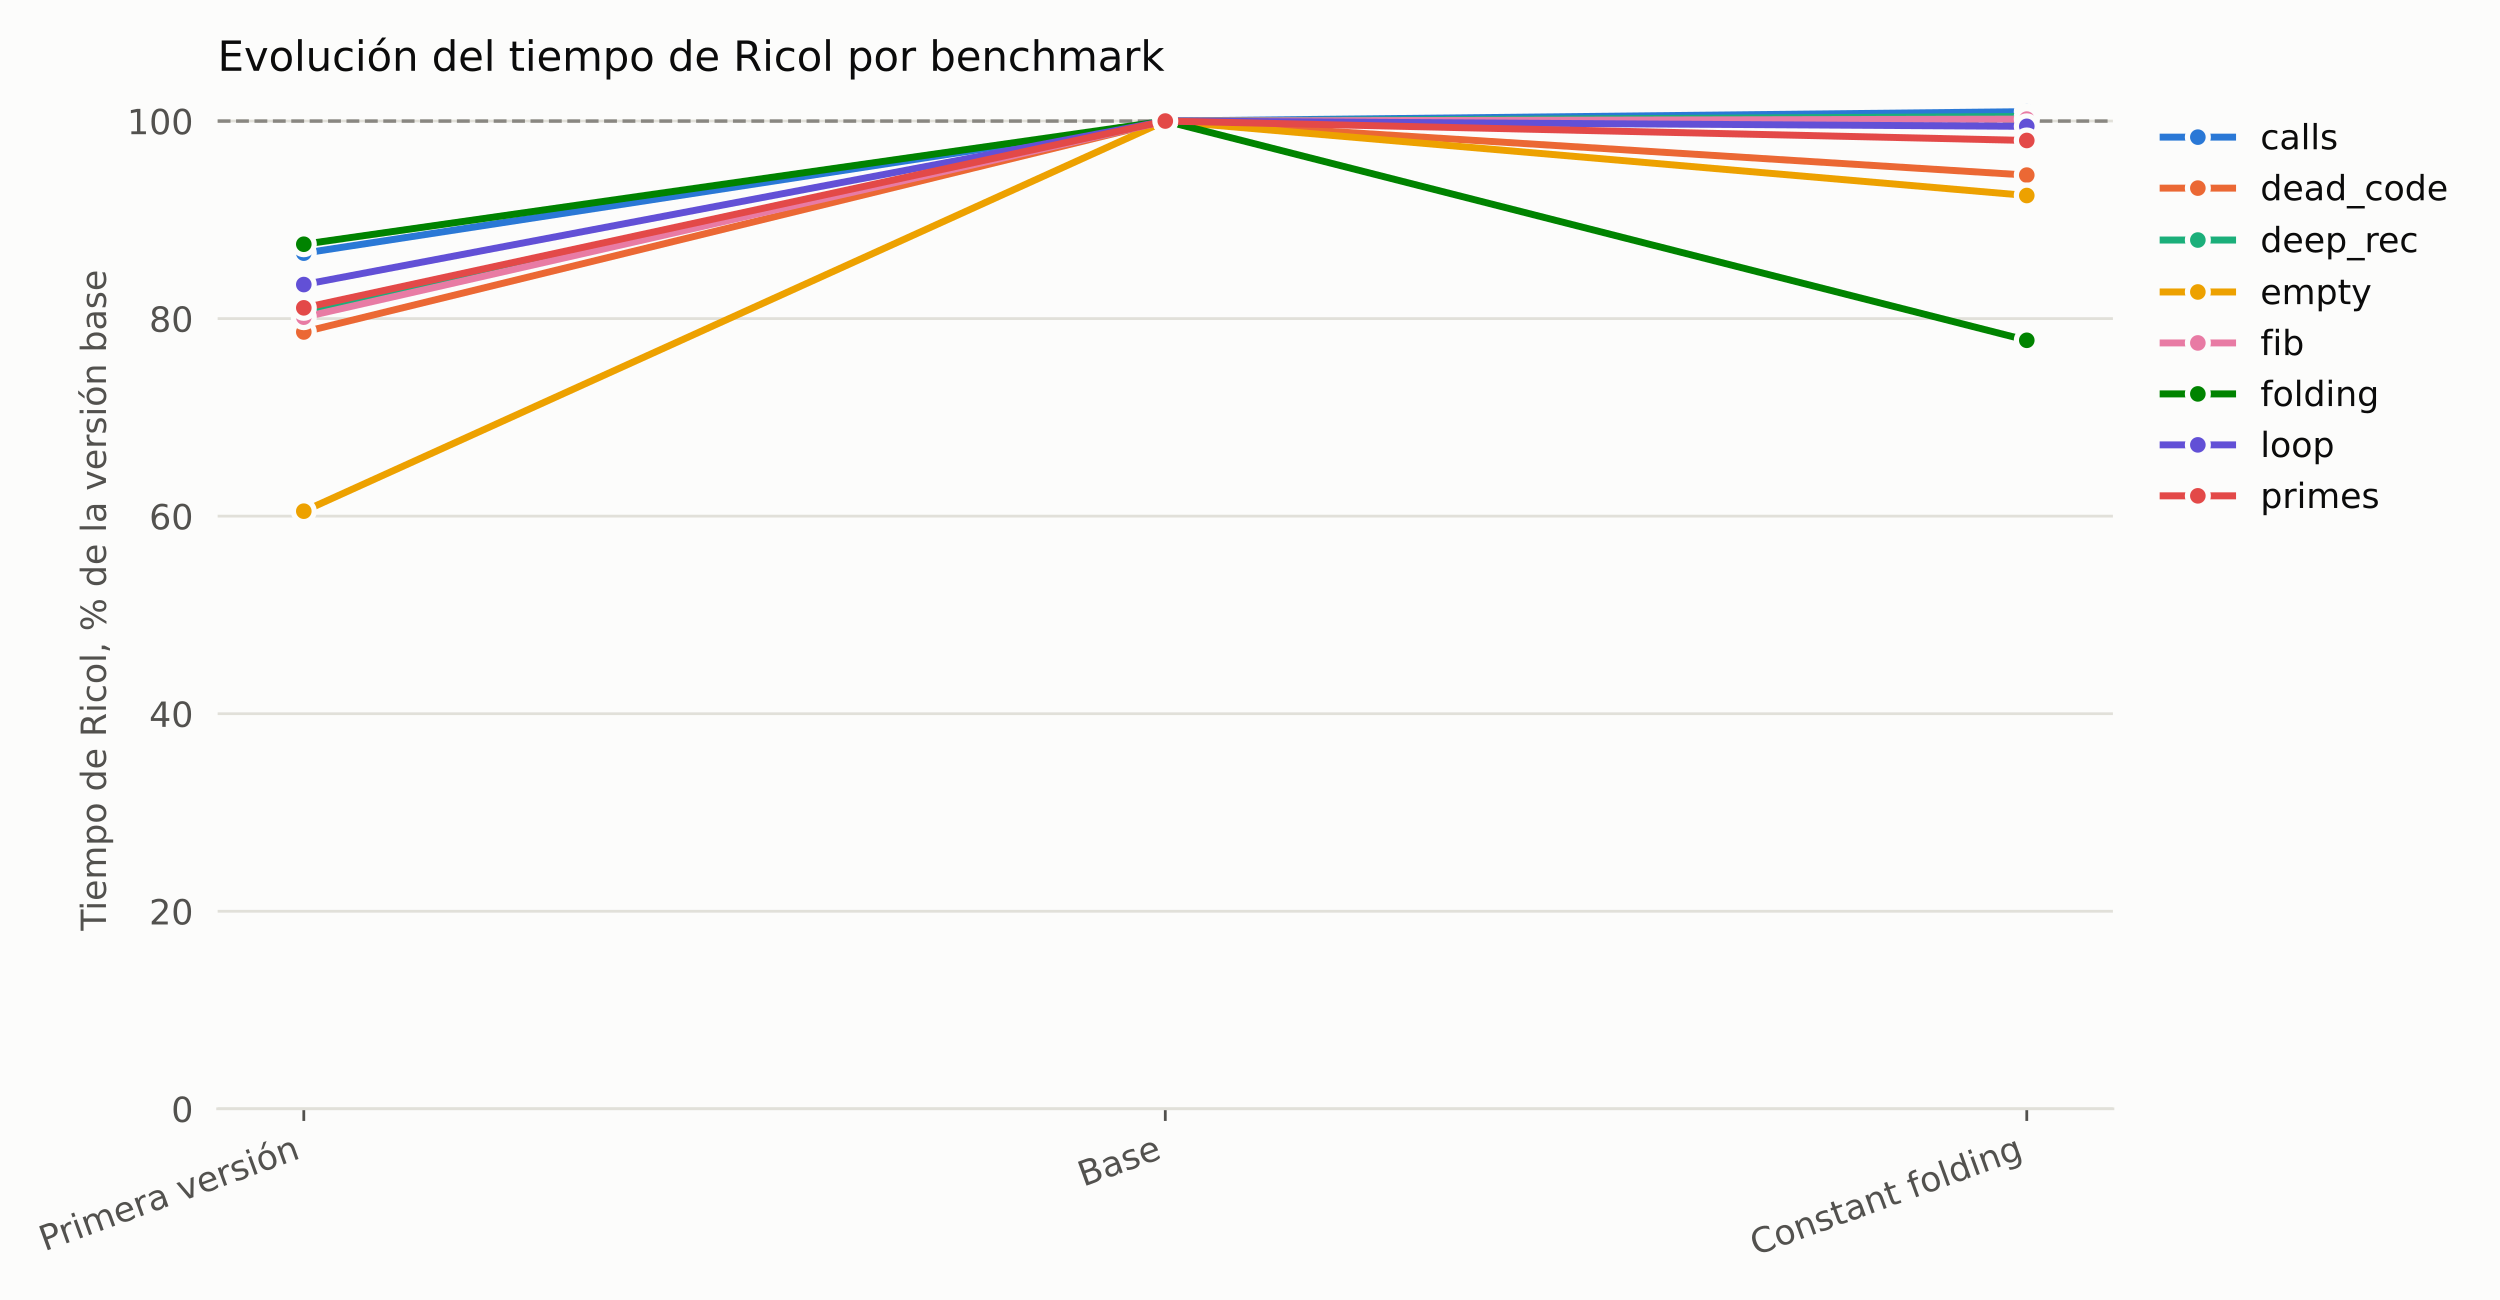
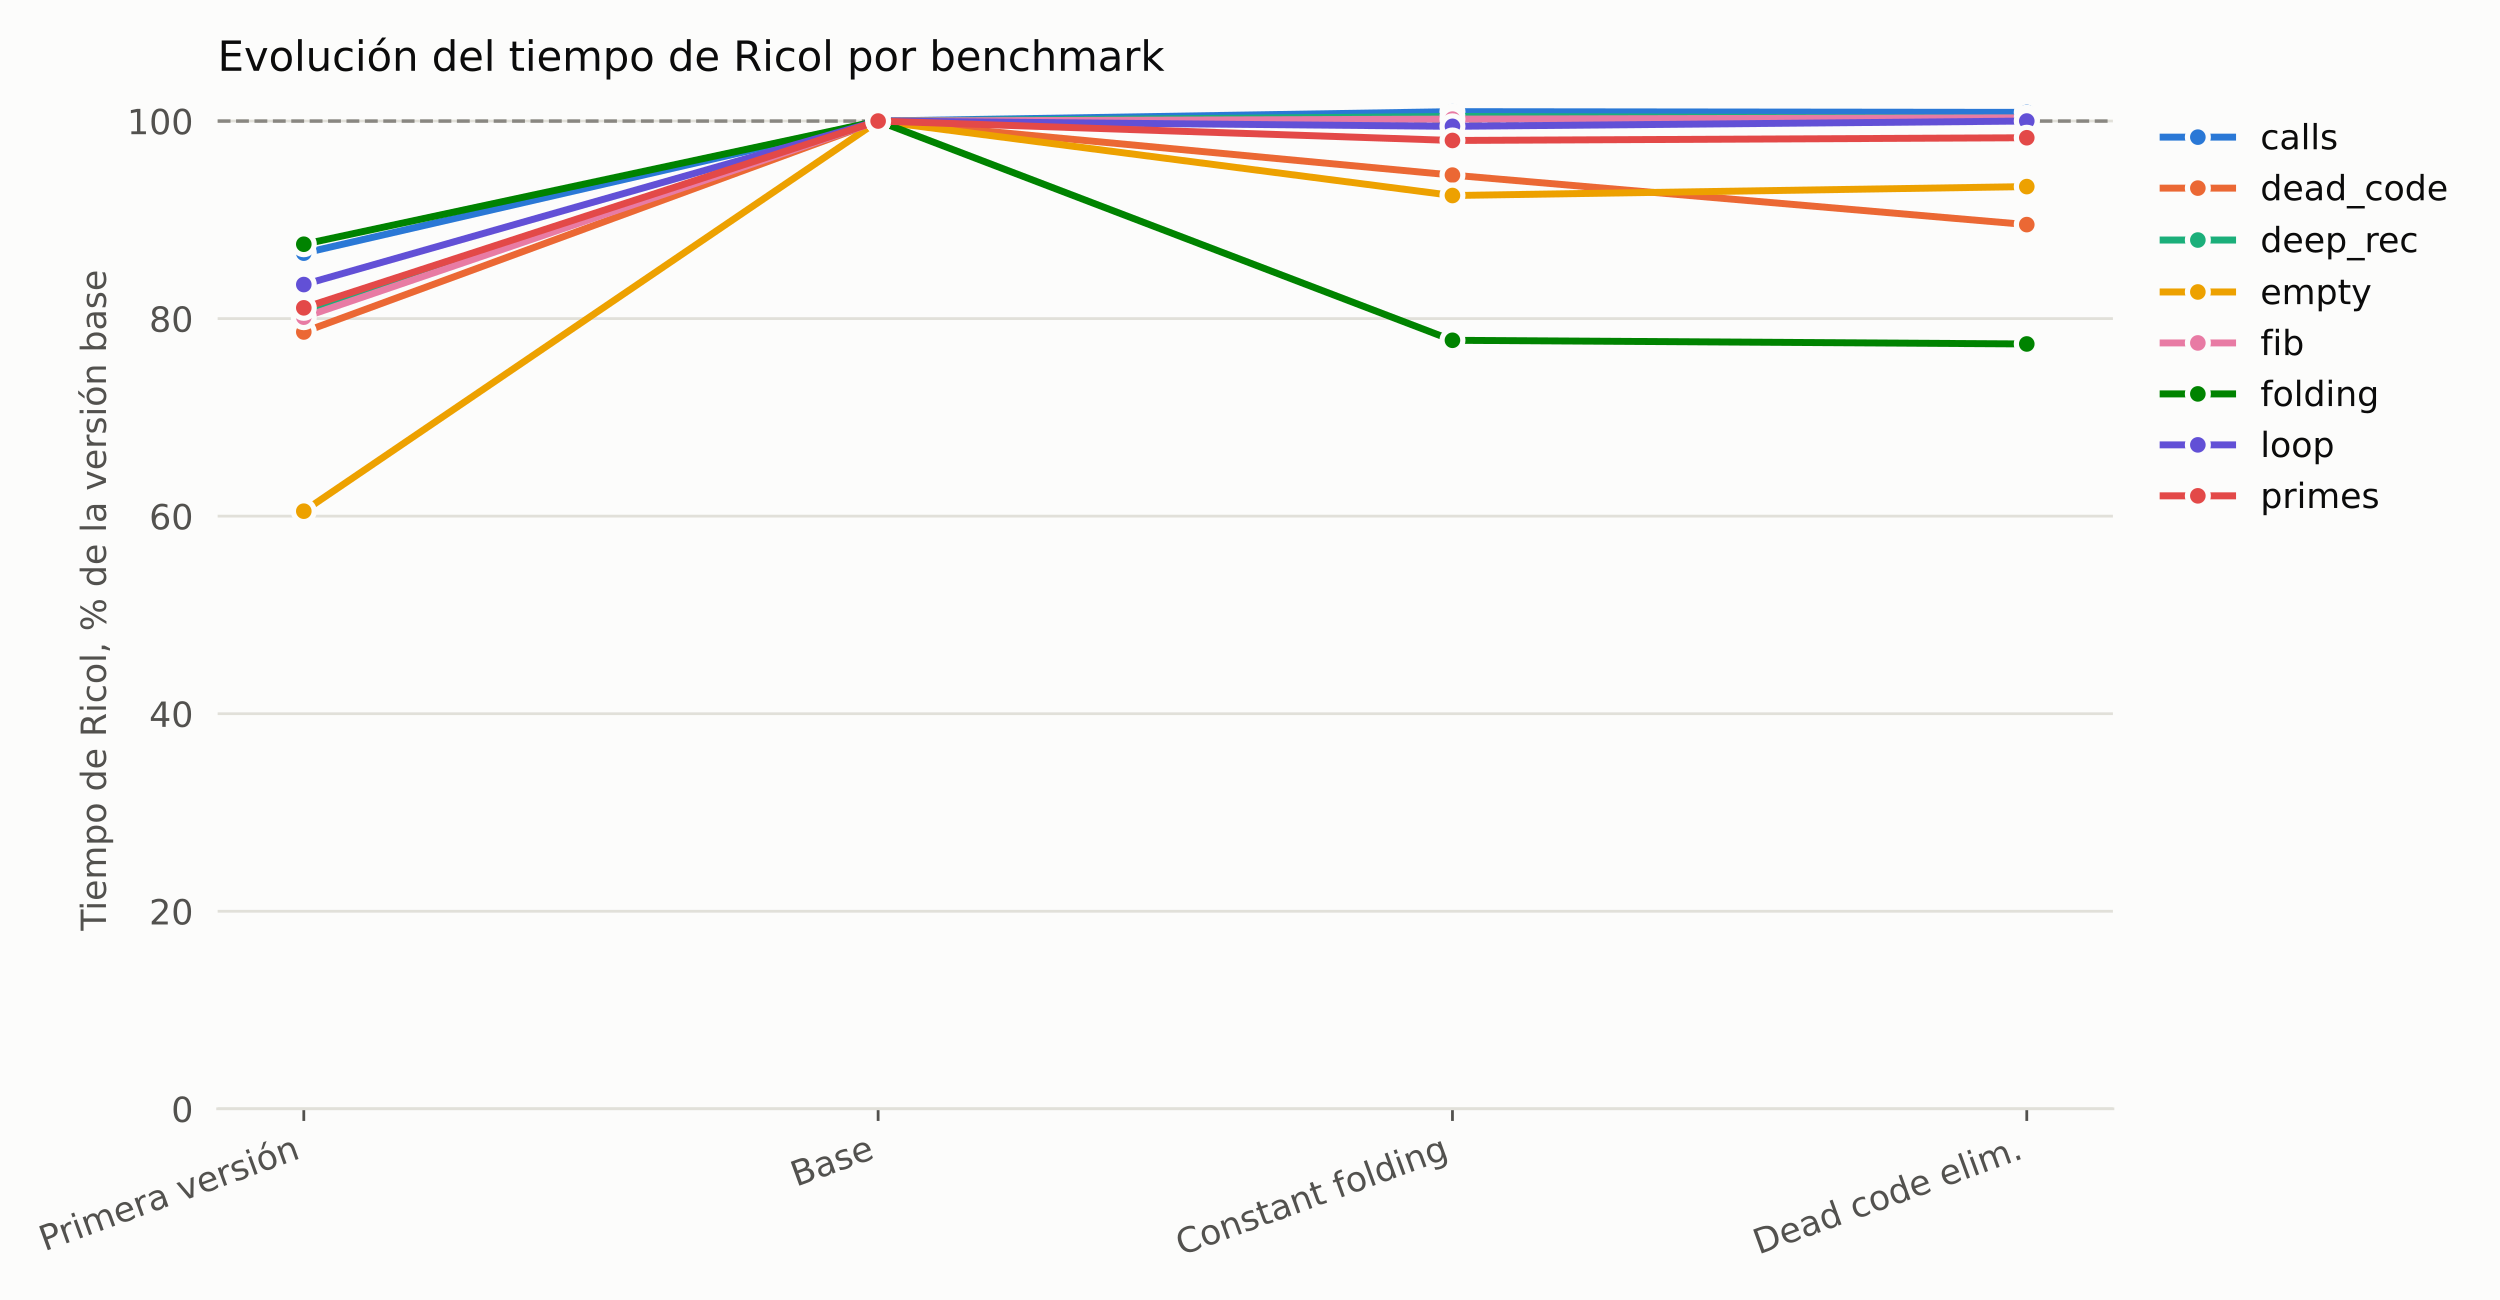
<svg xmlns="http://www.w3.org/2000/svg" xmlns:xlink="http://www.w3.org/1999/xlink" width="720pt" height="374.4pt" viewBox="0 0 720 374.4" version="1.1">
  <defs>
    <style type="text/css">*{stroke-linejoin: round; stroke-linecap: butt}</style>
  </defs>
  <g id="figure_1">
    <g id="patch_1">
      <path d="M 0 374.4  L 720 374.4  L 720 0  L 0 0  z " style="fill: #fcfcfb" />
    </g>
    <g id="axes_1">
      <g id="patch_2">
        <path d="M 62.683 319.336  L 608.523 319.336  L 608.523 26.398  L 62.683 26.398  z " style="fill: #fcfcfb" />
      </g>
      <g id="matplotlib.axis_1">
        <g id="xtick_1">
          <g id="line2d_1">
            <defs>
              <path id="mec3b5537fc" d="M 0 0  L 0 3.5  " style="stroke: #52514e; stroke-width: 0.8" />
            </defs>
            <g>
              <use xlink:href="#mec3b5537fc" x="87.494" y="319.336" style="fill: #52514e; stroke: #52514e; stroke-width: 0.8" />
            </g>
          </g>
          <g id="text_1">
            <text style="font-size: 10px; font-family: 'DejaVu Sans', 'Bitstream Vera Sans', 'Computer Modern Sans Serif', 'Lucida Grande', 'Verdana', 'Geneva', 'Lucid', 'Arial', 'Helvetica', 'Avant Garde', sans-serif; fill: #52514e" transform="translate(12.84611 360.3867) rotate(-20)">Primera versión</text>
          </g>
        </g>
        <g id="xtick_2">
          <g id="line2d_2">
            <g>
-               <use xlink:href="#mec3b5537fc" x="335.603" y="319.336" style="fill: #52514e; stroke: #52514e; stroke-width: 0.8" />
+               <use xlink:href="#mec3b5537fc" x="252.9" y="319.336" style="fill: #52514e; stroke: #52514e; stroke-width: 0.8" />
            </g>
          </g>
          <g id="text_2">
-             <text style="font-size: 10px; font-family: 'DejaVu Sans', 'Bitstream Vera Sans', 'Computer Modern Sans Serif', 'Lucida Grande', 'Verdana', 'Geneva', 'Lucid', 'Arial', 'Helvetica', 'Avant Garde', sans-serif; fill: #52514e" transform="translate(312.0086 341.8048) rotate(-20)">Base</text>
+             <text style="font-size: 10px; font-family: 'DejaVu Sans', 'Bitstream Vera Sans', 'Computer Modern Sans Serif', 'Lucida Grande', 'Verdana', 'Geneva', 'Lucid', 'Arial', 'Helvetica', 'Avant Garde', sans-serif; fill: #52514e" transform="translate(229.3055 341.8048) rotate(-20)">Base</text>
          </g>
        </g>
        <g id="xtick_3">
          <g id="line2d_3">
            <g>
+               <use xlink:href="#mec3b5537fc" x="418.306" y="319.336" style="fill: #52514e; stroke: #52514e; stroke-width: 0.8" />
+             </g>
+           </g>
+           <g id="text_3">
+             <text style="font-size: 10px; font-family: 'DejaVu Sans', 'Bitstream Vera Sans', 'Computer Modern Sans Serif', 'Lucida Grande', 'Verdana', 'Geneva', 'Lucid', 'Arial', 'Helvetica', 'Avant Garde', sans-serif; fill: #52514e" transform="translate(340.1993 361.6457) rotate(-20)">Constant folding</text>
+           </g>
+         </g>
+         <g id="xtick_4">
+           <g id="line2d_4">
+             <g>
              <use xlink:href="#mec3b5537fc" x="583.712" y="319.336" style="fill: #52514e; stroke: #52514e; stroke-width: 0.8" />
            </g>
          </g>
-           <g id="text_3">
-             <text style="font-size: 10px; font-family: 'DejaVu Sans', 'Bitstream Vera Sans', 'Computer Modern Sans Serif', 'Lucida Grande', 'Verdana', 'Geneva', 'Lucid', 'Arial', 'Helvetica', 'Avant Garde', sans-serif; fill: #52514e" transform="translate(505.6055 361.6457) rotate(-20)">Constant folding</text>
+           <g id="text_4">
+             <text style="font-size: 10px; font-family: 'DejaVu Sans', 'Bitstream Vera Sans', 'Computer Modern Sans Serif', 'Lucida Grande', 'Verdana', 'Geneva', 'Lucid', 'Arial', 'Helvetica', 'Avant Garde', sans-serif; fill: #52514e" transform="translate(506.4791 361.3278) rotate(-20)">Dead code elim.</text>
          </g>
        </g>
      </g>
      <g id="matplotlib.axis_2">
        <g id="ytick_1">
-           <g id="line2d_4">
-             <path d="M 62.683 319.336  L 608.523 319.336  " clip-path="url(#p225d49289b)" style="fill: none; stroke: #e1e0d9; stroke-width: 0.8; stroke-linecap: square" />
-           </g>
-           <g id="text_4">
+           <g id="line2d_5">
+             <path d="M 62.683 319.336  L 608.523 319.336  " clip-path="url(#p048a422e35)" style="fill: none; stroke: #e1e0d9; stroke-width: 0.8; stroke-linecap: square" />
+           </g>
+           <g id="text_5">
            <text style="font-size: 10px; font-family: 'DejaVu Sans', 'Bitstream Vera Sans', 'Computer Modern Sans Serif', 'Lucida Grande', 'Verdana', 'Geneva', 'Lucid', 'Arial', 'Helvetica', 'Avant Garde', sans-serif; text-anchor: end; fill: #52514e" x="55.683" y="323.135" transform="rotate(-0 55.68267 323.1351)">0</text>
          </g>
        </g>
        <g id="ytick_2">
-           <g id="line2d_5">
-             <path d="M 62.683 262.44  L 608.523 262.44  " clip-path="url(#p225d49289b)" style="fill: none; stroke: #e1e0d9; stroke-width: 0.8; stroke-linecap: square" />
-           </g>
-           <g id="text_5">
+           <g id="line2d_6">
+             <path d="M 62.683 262.44  L 608.523 262.44  " clip-path="url(#p048a422e35)" style="fill: none; stroke: #e1e0d9; stroke-width: 0.8; stroke-linecap: square" />
+           </g>
+           <g id="text_6">
            <text style="font-size: 10px; font-family: 'DejaVu Sans', 'Bitstream Vera Sans', 'Computer Modern Sans Serif', 'Lucida Grande', 'Verdana', 'Geneva', 'Lucid', 'Arial', 'Helvetica', 'Avant Garde', sans-serif; text-anchor: end; fill: #52514e" x="55.683" y="266.24" transform="rotate(-0 55.68267 266.2396)">20</text>
          </g>
        </g>
        <g id="ytick_3">
-           <g id="line2d_6">
-             <path d="M 62.683 205.545  L 608.523 205.545  " clip-path="url(#p225d49289b)" style="fill: none; stroke: #e1e0d9; stroke-width: 0.8; stroke-linecap: square" />
-           </g>
-           <g id="text_6">
+           <g id="line2d_7">
+             <path d="M 62.683 205.545  L 608.523 205.545  " clip-path="url(#p048a422e35)" style="fill: none; stroke: #e1e0d9; stroke-width: 0.8; stroke-linecap: square" />
+           </g>
+           <g id="text_7">
            <text style="font-size: 10px; font-family: 'DejaVu Sans', 'Bitstream Vera Sans', 'Computer Modern Sans Serif', 'Lucida Grande', 'Verdana', 'Geneva', 'Lucid', 'Arial', 'Helvetica', 'Avant Garde', sans-serif; text-anchor: end; fill: #52514e" x="55.683" y="209.344" transform="rotate(-0 55.68267 209.3441)">40</text>
          </g>
        </g>
        <g id="ytick_4">
-           <g id="line2d_7">
-             <path d="M 62.683 148.649  L 608.523 148.649  " clip-path="url(#p225d49289b)" style="fill: none; stroke: #e1e0d9; stroke-width: 0.8; stroke-linecap: square" />
-           </g>
-           <g id="text_7">
+           <g id="line2d_8">
+             <path d="M 62.683 148.649  L 608.523 148.649  " clip-path="url(#p048a422e35)" style="fill: none; stroke: #e1e0d9; stroke-width: 0.8; stroke-linecap: square" />
+           </g>
+           <g id="text_8">
            <text style="font-size: 10px; font-family: 'DejaVu Sans', 'Bitstream Vera Sans', 'Computer Modern Sans Serif', 'Lucida Grande', 'Verdana', 'Geneva', 'Lucid', 'Arial', 'Helvetica', 'Avant Garde', sans-serif; text-anchor: end; fill: #52514e" x="55.683" y="152.449" transform="rotate(-0 55.68267 152.4485)">60</text>
          </g>
        </g>
        <g id="ytick_5">
-           <g id="line2d_8">
-             <path d="M 62.683 91.754  L 608.523 91.754  " clip-path="url(#p225d49289b)" style="fill: none; stroke: #e1e0d9; stroke-width: 0.8; stroke-linecap: square" />
-           </g>
-           <g id="text_8">
+           <g id="line2d_9">
+             <path d="M 62.683 91.754  L 608.523 91.754  " clip-path="url(#p048a422e35)" style="fill: none; stroke: #e1e0d9; stroke-width: 0.8; stroke-linecap: square" />
+           </g>
+           <g id="text_9">
            <text style="font-size: 10px; font-family: 'DejaVu Sans', 'Bitstream Vera Sans', 'Computer Modern Sans Serif', 'Lucida Grande', 'Verdana', 'Geneva', 'Lucid', 'Arial', 'Helvetica', 'Avant Garde', sans-serif; text-anchor: end; fill: #52514e" x="55.683" y="95.553" transform="rotate(-0 55.68267 95.55303)">80</text>
          </g>
        </g>
        <g id="ytick_6">
-           <g id="line2d_9">
-             <path d="M 62.683 34.858  L 608.523 34.858  " clip-path="url(#p225d49289b)" style="fill: none; stroke: #e1e0d9; stroke-width: 0.8; stroke-linecap: square" />
-           </g>
-           <g id="text_9">
+           <g id="line2d_10">
+             <path d="M 62.683 34.858  L 608.523 34.858  " clip-path="url(#p048a422e35)" style="fill: none; stroke: #e1e0d9; stroke-width: 0.8; stroke-linecap: square" />
+           </g>
+           <g id="text_10">
            <text style="font-size: 10px; font-family: 'DejaVu Sans', 'Bitstream Vera Sans', 'Computer Modern Sans Serif', 'Lucida Grande', 'Verdana', 'Geneva', 'Lucid', 'Arial', 'Helvetica', 'Avant Garde', sans-serif; text-anchor: end; fill: #52514e" x="55.683" y="38.658" transform="rotate(-0 55.68267 38.6575)">100</text>
          </g>
        </g>
-         <g id="text_10">
+         <g id="text_11">
          <text style="font-size: 10px; font-family: 'DejaVu Sans', 'Bitstream Vera Sans', 'Computer Modern Sans Serif', 'Lucida Grande', 'Verdana', 'Geneva', 'Lucid', 'Arial', 'Helvetica', 'Avant Garde', sans-serif; text-anchor: middle; fill: #52514e" x="30.515" y="172.867" transform="rotate(-90 30.51548 172.867)">Tiempo de Ricol, % de la versión base</text>
        </g>
      </g>
-       <g id="line2d_10">
-         <path d="M 62.683 34.858  L 608.523 34.858  " clip-path="url(#p225d49289b)" style="fill: none; stroke-dasharray: 3.7,1.6; stroke-dashoffset: 0; stroke: #898781" />
-       </g>
      <g id="line2d_11">
-         <path d="M 87.494 72.906  L 335.603 34.858  L 583.712 32.152  " clip-path="url(#p225d49289b)" style="fill: none; stroke: #2a78d6; stroke-width: 2; stroke-linecap: square" />
+         <path d="M 62.683 34.858  L 608.523 34.858  " clip-path="url(#p048a422e35)" style="fill: none; stroke-dasharray: 3.7,1.6; stroke-dashoffset: 0; stroke: #898781" />
+       </g>
+       <g id="line2d_12">
+         <path d="M 87.494 72.906  L 252.9 34.858  L 418.306 32.152  L 583.712 32.367  " clip-path="url(#p048a422e35)" style="fill: none; stroke: #2a78d6; stroke-width: 2; stroke-linecap: square" />
        <defs>
          <path id="me86001e7e0" d="M 0 3  C 0.796 3 1.559 2.684 2.121 2.121  C 2.684 1.559 3 0.796 3 0  C 3 -0.796 2.684 -1.559 2.121 -2.121  C 1.559 -2.684 0.796 -3 0 -3  C -0.796 -3 -1.559 -2.684 -2.121 -2.121  C -2.684 -1.559 -3 -0.796 -3 0  C -3 0.796 -2.684 1.559 -2.121 2.121  C -1.559 2.684 -0.796 3 0 3  z " style="stroke: #fcfcfb; stroke-width: 1.5" />
        </defs>
-         <g clip-path="url(#p225d49289b)">
+         <g clip-path="url(#p048a422e35)">
          <use xlink:href="#me86001e7e0" x="87.494" y="72.906" style="fill: #2a78d6; stroke: #fcfcfb; stroke-width: 1.5" />
-           <use xlink:href="#me86001e7e0" x="335.603" y="34.858" style="fill: #2a78d6; stroke: #fcfcfb; stroke-width: 1.5" />
-           <use xlink:href="#me86001e7e0" x="583.712" y="32.152" style="fill: #2a78d6; stroke: #fcfcfb; stroke-width: 1.5" />
-         </g>
-       </g>
-       <g id="line2d_12">
-         <path d="M 87.494 95.614  L 335.603 34.858  L 583.712 50.431  " clip-path="url(#p225d49289b)" style="fill: none; stroke: #eb6834; stroke-width: 2; stroke-linecap: square" />
+           <use xlink:href="#me86001e7e0" x="252.9" y="34.858" style="fill: #2a78d6; stroke: #fcfcfb; stroke-width: 1.5" />
+           <use xlink:href="#me86001e7e0" x="418.306" y="32.152" style="fill: #2a78d6; stroke: #fcfcfb; stroke-width: 1.5" />
+           <use xlink:href="#me86001e7e0" x="583.712" y="32.367" style="fill: #2a78d6; stroke: #fcfcfb; stroke-width: 1.5" />
+         </g>
+       </g>
+       <g id="line2d_13">
+         <path d="M 87.494 95.614  L 252.9 34.858  L 418.306 50.431  L 583.712 64.688  " clip-path="url(#p048a422e35)" style="fill: none; stroke: #eb6834; stroke-width: 2; stroke-linecap: square" />
        <defs>
          <path id="mddfa3a9115" d="M 0 3  C 0.796 3 1.559 2.684 2.121 2.121  C 2.684 1.559 3 0.796 3 0  C 3 -0.796 2.684 -1.559 2.121 -2.121  C 1.559 -2.684 0.796 -3 0 -3  C -0.796 -3 -1.559 -2.684 -2.121 -2.121  C -2.684 -1.559 -3 -0.796 -3 0  C -3 0.796 -2.684 1.559 -2.121 2.121  C -1.559 2.684 -0.796 3 0 3  z " style="stroke: #fcfcfb; stroke-width: 1.5" />
        </defs>
-         <g clip-path="url(#p225d49289b)">
+         <g clip-path="url(#p048a422e35)">
          <use xlink:href="#mddfa3a9115" x="87.494" y="95.614" style="fill: #eb6834; stroke: #fcfcfb; stroke-width: 1.5" />
-           <use xlink:href="#mddfa3a9115" x="335.603" y="34.858" style="fill: #eb6834; stroke: #fcfcfb; stroke-width: 1.5" />
-           <use xlink:href="#mddfa3a9115" x="583.712" y="50.431" style="fill: #eb6834; stroke: #fcfcfb; stroke-width: 1.5" />
-         </g>
-       </g>
-       <g id="line2d_13">
-         <path d="M 87.494 90.334  L 335.603 34.858  L 583.712 33.54  " clip-path="url(#p225d49289b)" style="fill: none; stroke: #1baf7a; stroke-width: 2; stroke-linecap: square" />
+           <use xlink:href="#mddfa3a9115" x="252.9" y="34.858" style="fill: #eb6834; stroke: #fcfcfb; stroke-width: 1.5" />
+           <use xlink:href="#mddfa3a9115" x="418.306" y="50.431" style="fill: #eb6834; stroke: #fcfcfb; stroke-width: 1.5" />
+           <use xlink:href="#mddfa3a9115" x="583.712" y="64.688" style="fill: #eb6834; stroke: #fcfcfb; stroke-width: 1.5" />
+         </g>
+       </g>
+       <g id="line2d_14">
+         <path d="M 87.494 90.334  L 252.9 34.858  L 418.306 33.54  L 583.712 34.047  " clip-path="url(#p048a422e35)" style="fill: none; stroke: #1baf7a; stroke-width: 2; stroke-linecap: square" />
        <defs>
          <path id="m0d3989e89c" d="M 0 3  C 0.796 3 1.559 2.684 2.121 2.121  C 2.684 1.559 3 0.796 3 0  C 3 -0.796 2.684 -1.559 2.121 -2.121  C 1.559 -2.684 0.796 -3 0 -3  C -0.796 -3 -1.559 -2.684 -2.121 -2.121  C -2.684 -1.559 -3 -0.796 -3 0  C -3 0.796 -2.684 1.559 -2.121 2.121  C -1.559 2.684 -0.796 3 0 3  z " style="stroke: #fcfcfb; stroke-width: 1.5" />
        </defs>
-         <g clip-path="url(#p225d49289b)">
+         <g clip-path="url(#p048a422e35)">
          <use xlink:href="#m0d3989e89c" x="87.494" y="90.334" style="fill: #1baf7a; stroke: #fcfcfb; stroke-width: 1.5" />
-           <use xlink:href="#m0d3989e89c" x="335.603" y="34.858" style="fill: #1baf7a; stroke: #fcfcfb; stroke-width: 1.5" />
-           <use xlink:href="#m0d3989e89c" x="583.712" y="33.54" style="fill: #1baf7a; stroke: #fcfcfb; stroke-width: 1.5" />
-         </g>
-       </g>
-       <g id="line2d_14">
-         <path d="M 87.494 147.221  L 335.603 34.858  L 583.712 56.309  " clip-path="url(#p225d49289b)" style="fill: none; stroke: #eda100; stroke-width: 2; stroke-linecap: square" />
+           <use xlink:href="#m0d3989e89c" x="252.9" y="34.858" style="fill: #1baf7a; stroke: #fcfcfb; stroke-width: 1.5" />
+           <use xlink:href="#m0d3989e89c" x="418.306" y="33.54" style="fill: #1baf7a; stroke: #fcfcfb; stroke-width: 1.5" />
+           <use xlink:href="#m0d3989e89c" x="583.712" y="34.047" style="fill: #1baf7a; stroke: #fcfcfb; stroke-width: 1.5" />
+         </g>
+       </g>
+       <g id="line2d_15">
+         <path d="M 87.494 147.221  L 252.9 34.858  L 418.306 56.309  L 583.712 53.74  " clip-path="url(#p048a422e35)" style="fill: none; stroke: #eda100; stroke-width: 2; stroke-linecap: square" />
        <defs>
          <path id="m42841bb84f" d="M 0 3  C 0.796 3 1.559 2.684 2.121 2.121  C 2.684 1.559 3 0.796 3 0  C 3 -0.796 2.684 -1.559 2.121 -2.121  C 1.559 -2.684 0.796 -3 0 -3  C -0.796 -3 -1.559 -2.684 -2.121 -2.121  C -2.684 -1.559 -3 -0.796 -3 0  C -3 0.796 -2.684 1.559 -2.121 2.121  C -1.559 2.684 -0.796 3 0 3  z " style="stroke: #fcfcfb; stroke-width: 1.5" />
        </defs>
-         <g clip-path="url(#p225d49289b)">
+         <g clip-path="url(#p048a422e35)">
          <use xlink:href="#m42841bb84f" x="87.494" y="147.221" style="fill: #eda100; stroke: #fcfcfb; stroke-width: 1.5" />
-           <use xlink:href="#m42841bb84f" x="335.603" y="34.858" style="fill: #eda100; stroke: #fcfcfb; stroke-width: 1.5" />
-           <use xlink:href="#m42841bb84f" x="583.712" y="56.309" style="fill: #eda100; stroke: #fcfcfb; stroke-width: 1.5" />
-         </g>
-       </g>
-       <g id="line2d_15">
-         <path d="M 87.494 91.345  L 335.603 34.858  L 583.712 34.301  " clip-path="url(#p225d49289b)" style="fill: none; stroke: #e87ba4; stroke-width: 2; stroke-linecap: square" />
+           <use xlink:href="#m42841bb84f" x="252.9" y="34.858" style="fill: #eda100; stroke: #fcfcfb; stroke-width: 1.5" />
+           <use xlink:href="#m42841bb84f" x="418.306" y="56.309" style="fill: #eda100; stroke: #fcfcfb; stroke-width: 1.5" />
+           <use xlink:href="#m42841bb84f" x="583.712" y="53.74" style="fill: #eda100; stroke: #fcfcfb; stroke-width: 1.5" />
+         </g>
+       </g>
+       <g id="line2d_16">
+         <path d="M 87.494 91.345  L 252.9 34.858  L 418.306 34.301  L 583.712 33.929  " clip-path="url(#p048a422e35)" style="fill: none; stroke: #e87ba4; stroke-width: 2; stroke-linecap: square" />
        <defs>
          <path id="m717c3a1e8c" d="M 0 3  C 0.796 3 1.559 2.684 2.121 2.121  C 2.684 1.559 3 0.796 3 0  C 3 -0.796 2.684 -1.559 2.121 -2.121  C 1.559 -2.684 0.796 -3 0 -3  C -0.796 -3 -1.559 -2.684 -2.121 -2.121  C -2.684 -1.559 -3 -0.796 -3 0  C -3 0.796 -2.684 1.559 -2.121 2.121  C -1.559 2.684 -0.796 3 0 3  z " style="stroke: #fcfcfb; stroke-width: 1.5" />
        </defs>
-         <g clip-path="url(#p225d49289b)">
+         <g clip-path="url(#p048a422e35)">
          <use xlink:href="#m717c3a1e8c" x="87.494" y="91.345" style="fill: #e87ba4; stroke: #fcfcfb; stroke-width: 1.5" />
-           <use xlink:href="#m717c3a1e8c" x="335.603" y="34.858" style="fill: #e87ba4; stroke: #fcfcfb; stroke-width: 1.5" />
-           <use xlink:href="#m717c3a1e8c" x="583.712" y="34.301" style="fill: #e87ba4; stroke: #fcfcfb; stroke-width: 1.5" />
-         </g>
-       </g>
-       <g id="line2d_16">
-         <path d="M 87.494 70.339  L 335.603 34.858  L 583.712 98.005  " clip-path="url(#p225d49289b)" style="fill: none; stroke: #008300; stroke-width: 2; stroke-linecap: square" />
+           <use xlink:href="#m717c3a1e8c" x="252.9" y="34.858" style="fill: #e87ba4; stroke: #fcfcfb; stroke-width: 1.5" />
+           <use xlink:href="#m717c3a1e8c" x="418.306" y="34.301" style="fill: #e87ba4; stroke: #fcfcfb; stroke-width: 1.5" />
+           <use xlink:href="#m717c3a1e8c" x="583.712" y="33.929" style="fill: #e87ba4; stroke: #fcfcfb; stroke-width: 1.5" />
+         </g>
+       </g>
+       <g id="line2d_17">
+         <path d="M 87.494 70.339  L 252.9 34.858  L 418.306 98.005  L 583.712 99.061  " clip-path="url(#p048a422e35)" style="fill: none; stroke: #008300; stroke-width: 2; stroke-linecap: square" />
        <defs>
          <path id="m476e7513f2" d="M 0 3  C 0.796 3 1.559 2.684 2.121 2.121  C 2.684 1.559 3 0.796 3 0  C 3 -0.796 2.684 -1.559 2.121 -2.121  C 1.559 -2.684 0.796 -3 0 -3  C -0.796 -3 -1.559 -2.684 -2.121 -2.121  C -2.684 -1.559 -3 -0.796 -3 0  C -3 0.796 -2.684 1.559 -2.121 2.121  C -1.559 2.684 -0.796 3 0 3  z " style="stroke: #fcfcfb; stroke-width: 1.5" />
        </defs>
-         <g clip-path="url(#p225d49289b)">
+         <g clip-path="url(#p048a422e35)">
          <use xlink:href="#m476e7513f2" x="87.494" y="70.339" style="fill: #008300; stroke: #fcfcfb; stroke-width: 1.5" />
-           <use xlink:href="#m476e7513f2" x="335.603" y="34.858" style="fill: #008300; stroke: #fcfcfb; stroke-width: 1.5" />
-           <use xlink:href="#m476e7513f2" x="583.712" y="98.005" style="fill: #008300; stroke: #fcfcfb; stroke-width: 1.5" />
-         </g>
-       </g>
-       <g id="line2d_17">
-         <path d="M 87.494 81.953  L 335.603 34.858  L 583.712 36.386  " clip-path="url(#p225d49289b)" style="fill: none; stroke: #6250d6; stroke-width: 2; stroke-linecap: square" />
+           <use xlink:href="#m476e7513f2" x="252.9" y="34.858" style="fill: #008300; stroke: #fcfcfb; stroke-width: 1.5" />
+           <use xlink:href="#m476e7513f2" x="418.306" y="98.005" style="fill: #008300; stroke: #fcfcfb; stroke-width: 1.5" />
+           <use xlink:href="#m476e7513f2" x="583.712" y="99.061" style="fill: #008300; stroke: #fcfcfb; stroke-width: 1.5" />
+         </g>
+       </g>
+       <g id="line2d_18">
+         <path d="M 87.494 81.953  L 252.9 34.858  L 418.306 36.386  L 583.712 34.858  " clip-path="url(#p048a422e35)" style="fill: none; stroke: #6250d6; stroke-width: 2; stroke-linecap: square" />
        <defs>
          <path id="m0223f4d7cf" d="M 0 3  C 0.796 3 1.559 2.684 2.121 2.121  C 2.684 1.559 3 0.796 3 0  C 3 -0.796 2.684 -1.559 2.121 -2.121  C 1.559 -2.684 0.796 -3 0 -3  C -0.796 -3 -1.559 -2.684 -2.121 -2.121  C -2.684 -1.559 -3 -0.796 -3 0  C -3 0.796 -2.684 1.559 -2.121 2.121  C -1.559 2.684 -0.796 3 0 3  z " style="stroke: #fcfcfb; stroke-width: 1.5" />
        </defs>
-         <g clip-path="url(#p225d49289b)">
+         <g clip-path="url(#p048a422e35)">
          <use xlink:href="#m0223f4d7cf" x="87.494" y="81.953" style="fill: #6250d6; stroke: #fcfcfb; stroke-width: 1.5" />
-           <use xlink:href="#m0223f4d7cf" x="335.603" y="34.858" style="fill: #6250d6; stroke: #fcfcfb; stroke-width: 1.5" />
-           <use xlink:href="#m0223f4d7cf" x="583.712" y="36.386" style="fill: #6250d6; stroke: #fcfcfb; stroke-width: 1.5" />
-         </g>
-       </g>
-       <g id="line2d_18">
-         <path d="M 87.494 88.657  L 335.603 34.858  L 583.712 40.457  " clip-path="url(#p225d49289b)" style="fill: none; stroke: #e34948; stroke-width: 2; stroke-linecap: square" />
+           <use xlink:href="#m0223f4d7cf" x="252.9" y="34.858" style="fill: #6250d6; stroke: #fcfcfb; stroke-width: 1.5" />
+           <use xlink:href="#m0223f4d7cf" x="418.306" y="36.386" style="fill: #6250d6; stroke: #fcfcfb; stroke-width: 1.5" />
+           <use xlink:href="#m0223f4d7cf" x="583.712" y="34.858" style="fill: #6250d6; stroke: #fcfcfb; stroke-width: 1.5" />
+         </g>
+       </g>
+       <g id="line2d_19">
+         <path d="M 87.494 88.657  L 252.9 34.858  L 418.306 40.457  L 583.712 39.67  " clip-path="url(#p048a422e35)" style="fill: none; stroke: #e34948; stroke-width: 2; stroke-linecap: square" />
        <defs>
          <path id="mb7be332c5a" d="M 0 3  C 0.796 3 1.559 2.684 2.121 2.121  C 2.684 1.559 3 0.796 3 0  C 3 -0.796 2.684 -1.559 2.121 -2.121  C 1.559 -2.684 0.796 -3 0 -3  C -0.796 -3 -1.559 -2.684 -2.121 -2.121  C -2.684 -1.559 -3 -0.796 -3 0  C -3 0.796 -2.684 1.559 -2.121 2.121  C -1.559 2.684 -0.796 3 0 3  z " style="stroke: #fcfcfb; stroke-width: 1.5" />
        </defs>
-         <g clip-path="url(#p225d49289b)">
+         <g clip-path="url(#p048a422e35)">
          <use xlink:href="#mb7be332c5a" x="87.494" y="88.657" style="fill: #e34948; stroke: #fcfcfb; stroke-width: 1.5" />
-           <use xlink:href="#mb7be332c5a" x="335.603" y="34.858" style="fill: #e34948; stroke: #fcfcfb; stroke-width: 1.5" />
-           <use xlink:href="#mb7be332c5a" x="583.712" y="40.457" style="fill: #e34948; stroke: #fcfcfb; stroke-width: 1.5" />
+           <use xlink:href="#mb7be332c5a" x="252.9" y="34.858" style="fill: #e34948; stroke: #fcfcfb; stroke-width: 1.5" />
+           <use xlink:href="#mb7be332c5a" x="418.306" y="40.457" style="fill: #e34948; stroke: #fcfcfb; stroke-width: 1.5" />
+           <use xlink:href="#mb7be332c5a" x="583.712" y="39.67" style="fill: #e34948; stroke: #fcfcfb; stroke-width: 1.5" />
        </g>
      </g>
      <g id="patch_3">
        <path d="M 62.683 319.336  L 608.523 319.336  " style="fill: none; stroke: #e1e0d9; stroke-width: 0.8; stroke-linejoin: miter; stroke-linecap: square" />
      </g>
-       <g id="text_11">
+       <g id="text_12">
        <text style="font-size: 12px; font-family: 'DejaVu Sans', 'Bitstream Vera Sans', 'Computer Modern Sans Serif', 'Lucida Grande', 'Verdana', 'Geneva', 'Lucid', 'Arial', 'Helvetica', 'Avant Garde', sans-serif; text-anchor: start; fill: #0b0b0b" x="62.683" y="20.398" transform="rotate(-0 62.68267 20.39813)">Evolución del tiempo de Ricol por benchmark</text>
      </g>
      <g id="legend_1">
-         <g id="line2d_19">
+         <g id="line2d_20">
          <path d="M 622.982 39.497  L 632.982 39.497  L 642.982 39.497  " style="fill: none; stroke: #2a78d6; stroke-width: 2; stroke-linecap: square" />
          <g>
            <use xlink:href="#me86001e7e0" x="632.982" y="39.497" style="fill: #2a78d6; stroke: #fcfcfb; stroke-width: 1.5" />
          </g>
        </g>
-         <g id="text_12">
+         <g id="text_13">
          <text style="font-size: 10px; font-family: 'DejaVu Sans', 'Bitstream Vera Sans', 'Computer Modern Sans Serif', 'Lucida Grande', 'Verdana', 'Geneva', 'Lucid', 'Arial', 'Helvetica', 'Avant Garde', sans-serif; text-anchor: start; fill: #0b0b0b" x="650.982" y="42.997" transform="rotate(-0 650.9815 42.99656)">calls</text>
        </g>
-         <g id="line2d_20">
+         <g id="line2d_21">
          <path d="M 622.982 54.175  L 632.982 54.175  L 642.982 54.175  " style="fill: none; stroke: #eb6834; stroke-width: 2; stroke-linecap: square" />
          <g>
            <use xlink:href="#mddfa3a9115" x="632.982" y="54.175" style="fill: #eb6834; stroke: #fcfcfb; stroke-width: 1.5" />
          </g>
        </g>
-         <g id="text_13">
+         <g id="text_14">
          <text style="font-size: 10px; font-family: 'DejaVu Sans', 'Bitstream Vera Sans', 'Computer Modern Sans Serif', 'Lucida Grande', 'Verdana', 'Geneva', 'Lucid', 'Arial', 'Helvetica', 'Avant Garde', sans-serif; text-anchor: start; fill: #0b0b0b" x="650.982" y="57.675" transform="rotate(-0 650.9815 57.67469)">dead_code</text>
        </g>
-         <g id="line2d_21">
+         <g id="line2d_22">
          <path d="M 622.982 69.131  L 632.982 69.131  L 642.982 69.131  " style="fill: none; stroke: #1baf7a; stroke-width: 2; stroke-linecap: square" />
          <g>
            <use xlink:href="#m0d3989e89c" x="632.982" y="69.131" style="fill: #1baf7a; stroke: #fcfcfb; stroke-width: 1.5" />
          </g>
        </g>
-         <g id="text_14">
+         <g id="text_15">
          <text style="font-size: 10px; font-family: 'DejaVu Sans', 'Bitstream Vera Sans', 'Computer Modern Sans Serif', 'Lucida Grande', 'Verdana', 'Geneva', 'Lucid', 'Arial', 'Helvetica', 'Avant Garde', sans-serif; text-anchor: start; fill: #0b0b0b" x="650.982" y="72.631" transform="rotate(-0 650.9815 72.63094)">deep_rec</text>
        </g>
-         <g id="line2d_22">
+         <g id="line2d_23">
          <path d="M 622.982 84.087  L 632.982 84.087  L 642.982 84.087  " style="fill: none; stroke: #eda100; stroke-width: 2; stroke-linecap: square" />
          <g>
            <use xlink:href="#m42841bb84f" x="632.982" y="84.087" style="fill: #eda100; stroke: #fcfcfb; stroke-width: 1.5" />
          </g>
        </g>
-         <g id="text_15">
+         <g id="text_16">
          <text style="font-size: 10px; font-family: 'DejaVu Sans', 'Bitstream Vera Sans', 'Computer Modern Sans Serif', 'Lucida Grande', 'Verdana', 'Geneva', 'Lucid', 'Arial', 'Helvetica', 'Avant Garde', sans-serif; text-anchor: start; fill: #0b0b0b" x="650.982" y="87.587" transform="rotate(-0 650.9815 87.58719)">empty</text>
        </g>
-         <g id="line2d_23">
+         <g id="line2d_24">
          <path d="M 622.982 98.765  L 632.982 98.765  L 642.982 98.765  " style="fill: none; stroke: #e87ba4; stroke-width: 2; stroke-linecap: square" />
          <g>
            <use xlink:href="#m717c3a1e8c" x="632.982" y="98.765" style="fill: #e87ba4; stroke: #fcfcfb; stroke-width: 1.5" />
          </g>
        </g>
-         <g id="text_16">
+         <g id="text_17">
          <text style="font-size: 10px; font-family: 'DejaVu Sans', 'Bitstream Vera Sans', 'Computer Modern Sans Serif', 'Lucida Grande', 'Verdana', 'Geneva', 'Lucid', 'Arial', 'Helvetica', 'Avant Garde', sans-serif; text-anchor: start; fill: #0b0b0b" x="650.982" y="102.265" transform="rotate(-0 650.9815 102.2653)">fib</text>
        </g>
-         <g id="line2d_24">
+         <g id="line2d_25">
          <path d="M 622.982 113.443  L 632.982 113.443  L 642.982 113.443  " style="fill: none; stroke: #008300; stroke-width: 2; stroke-linecap: square" />
          <g>
            <use xlink:href="#m476e7513f2" x="632.982" y="113.443" style="fill: #008300; stroke: #fcfcfb; stroke-width: 1.5" />
          </g>
        </g>
-         <g id="text_17">
+         <g id="text_18">
          <text style="font-size: 10px; font-family: 'DejaVu Sans', 'Bitstream Vera Sans', 'Computer Modern Sans Serif', 'Lucida Grande', 'Verdana', 'Geneva', 'Lucid', 'Arial', 'Helvetica', 'Avant Garde', sans-serif; text-anchor: start; fill: #0b0b0b" x="650.982" y="116.943" transform="rotate(-0 650.9815 116.9434)">folding</text>
        </g>
-         <g id="line2d_25">
+         <g id="line2d_26">
          <path d="M 622.982 128.122  L 632.982 128.122  L 642.982 128.122  " style="fill: none; stroke: #6250d6; stroke-width: 2; stroke-linecap: square" />
          <g>
            <use xlink:href="#m0223f4d7cf" x="632.982" y="128.122" style="fill: #6250d6; stroke: #fcfcfb; stroke-width: 1.5" />
          </g>
        </g>
-         <g id="text_18">
+         <g id="text_19">
          <text style="font-size: 10px; font-family: 'DejaVu Sans', 'Bitstream Vera Sans', 'Computer Modern Sans Serif', 'Lucida Grande', 'Verdana', 'Geneva', 'Lucid', 'Arial', 'Helvetica', 'Avant Garde', sans-serif; text-anchor: start; fill: #0b0b0b" x="650.982" y="131.622" transform="rotate(-0 650.9815 131.6216)">loop</text>
        </g>
-         <g id="line2d_26">
+         <g id="line2d_27">
          <path d="M 622.982 142.8  L 632.982 142.8  L 642.982 142.8  " style="fill: none; stroke: #e34948; stroke-width: 2; stroke-linecap: square" />
          <g>
            <use xlink:href="#mb7be332c5a" x="632.982" y="142.8" style="fill: #e34948; stroke: #fcfcfb; stroke-width: 1.5" />
          </g>
        </g>
-         <g id="text_19">
+         <g id="text_20">
          <text style="font-size: 10px; font-family: 'DejaVu Sans', 'Bitstream Vera Sans', 'Computer Modern Sans Serif', 'Lucida Grande', 'Verdana', 'Geneva', 'Lucid', 'Arial', 'Helvetica', 'Avant Garde', sans-serif; text-anchor: start; fill: #0b0b0b" x="650.982" y="146.3" transform="rotate(-0 650.9815 146.2997)">primes</text>
        </g>
      </g>
    </g>
  </g>
  <defs>
-     <clipPath id="p225d49289b">
+     <clipPath id="p048a422e35">
      <rect x="62.683" y="26.398" width="545.84" height="292.938" />
    </clipPath>
  </defs>
</svg>
